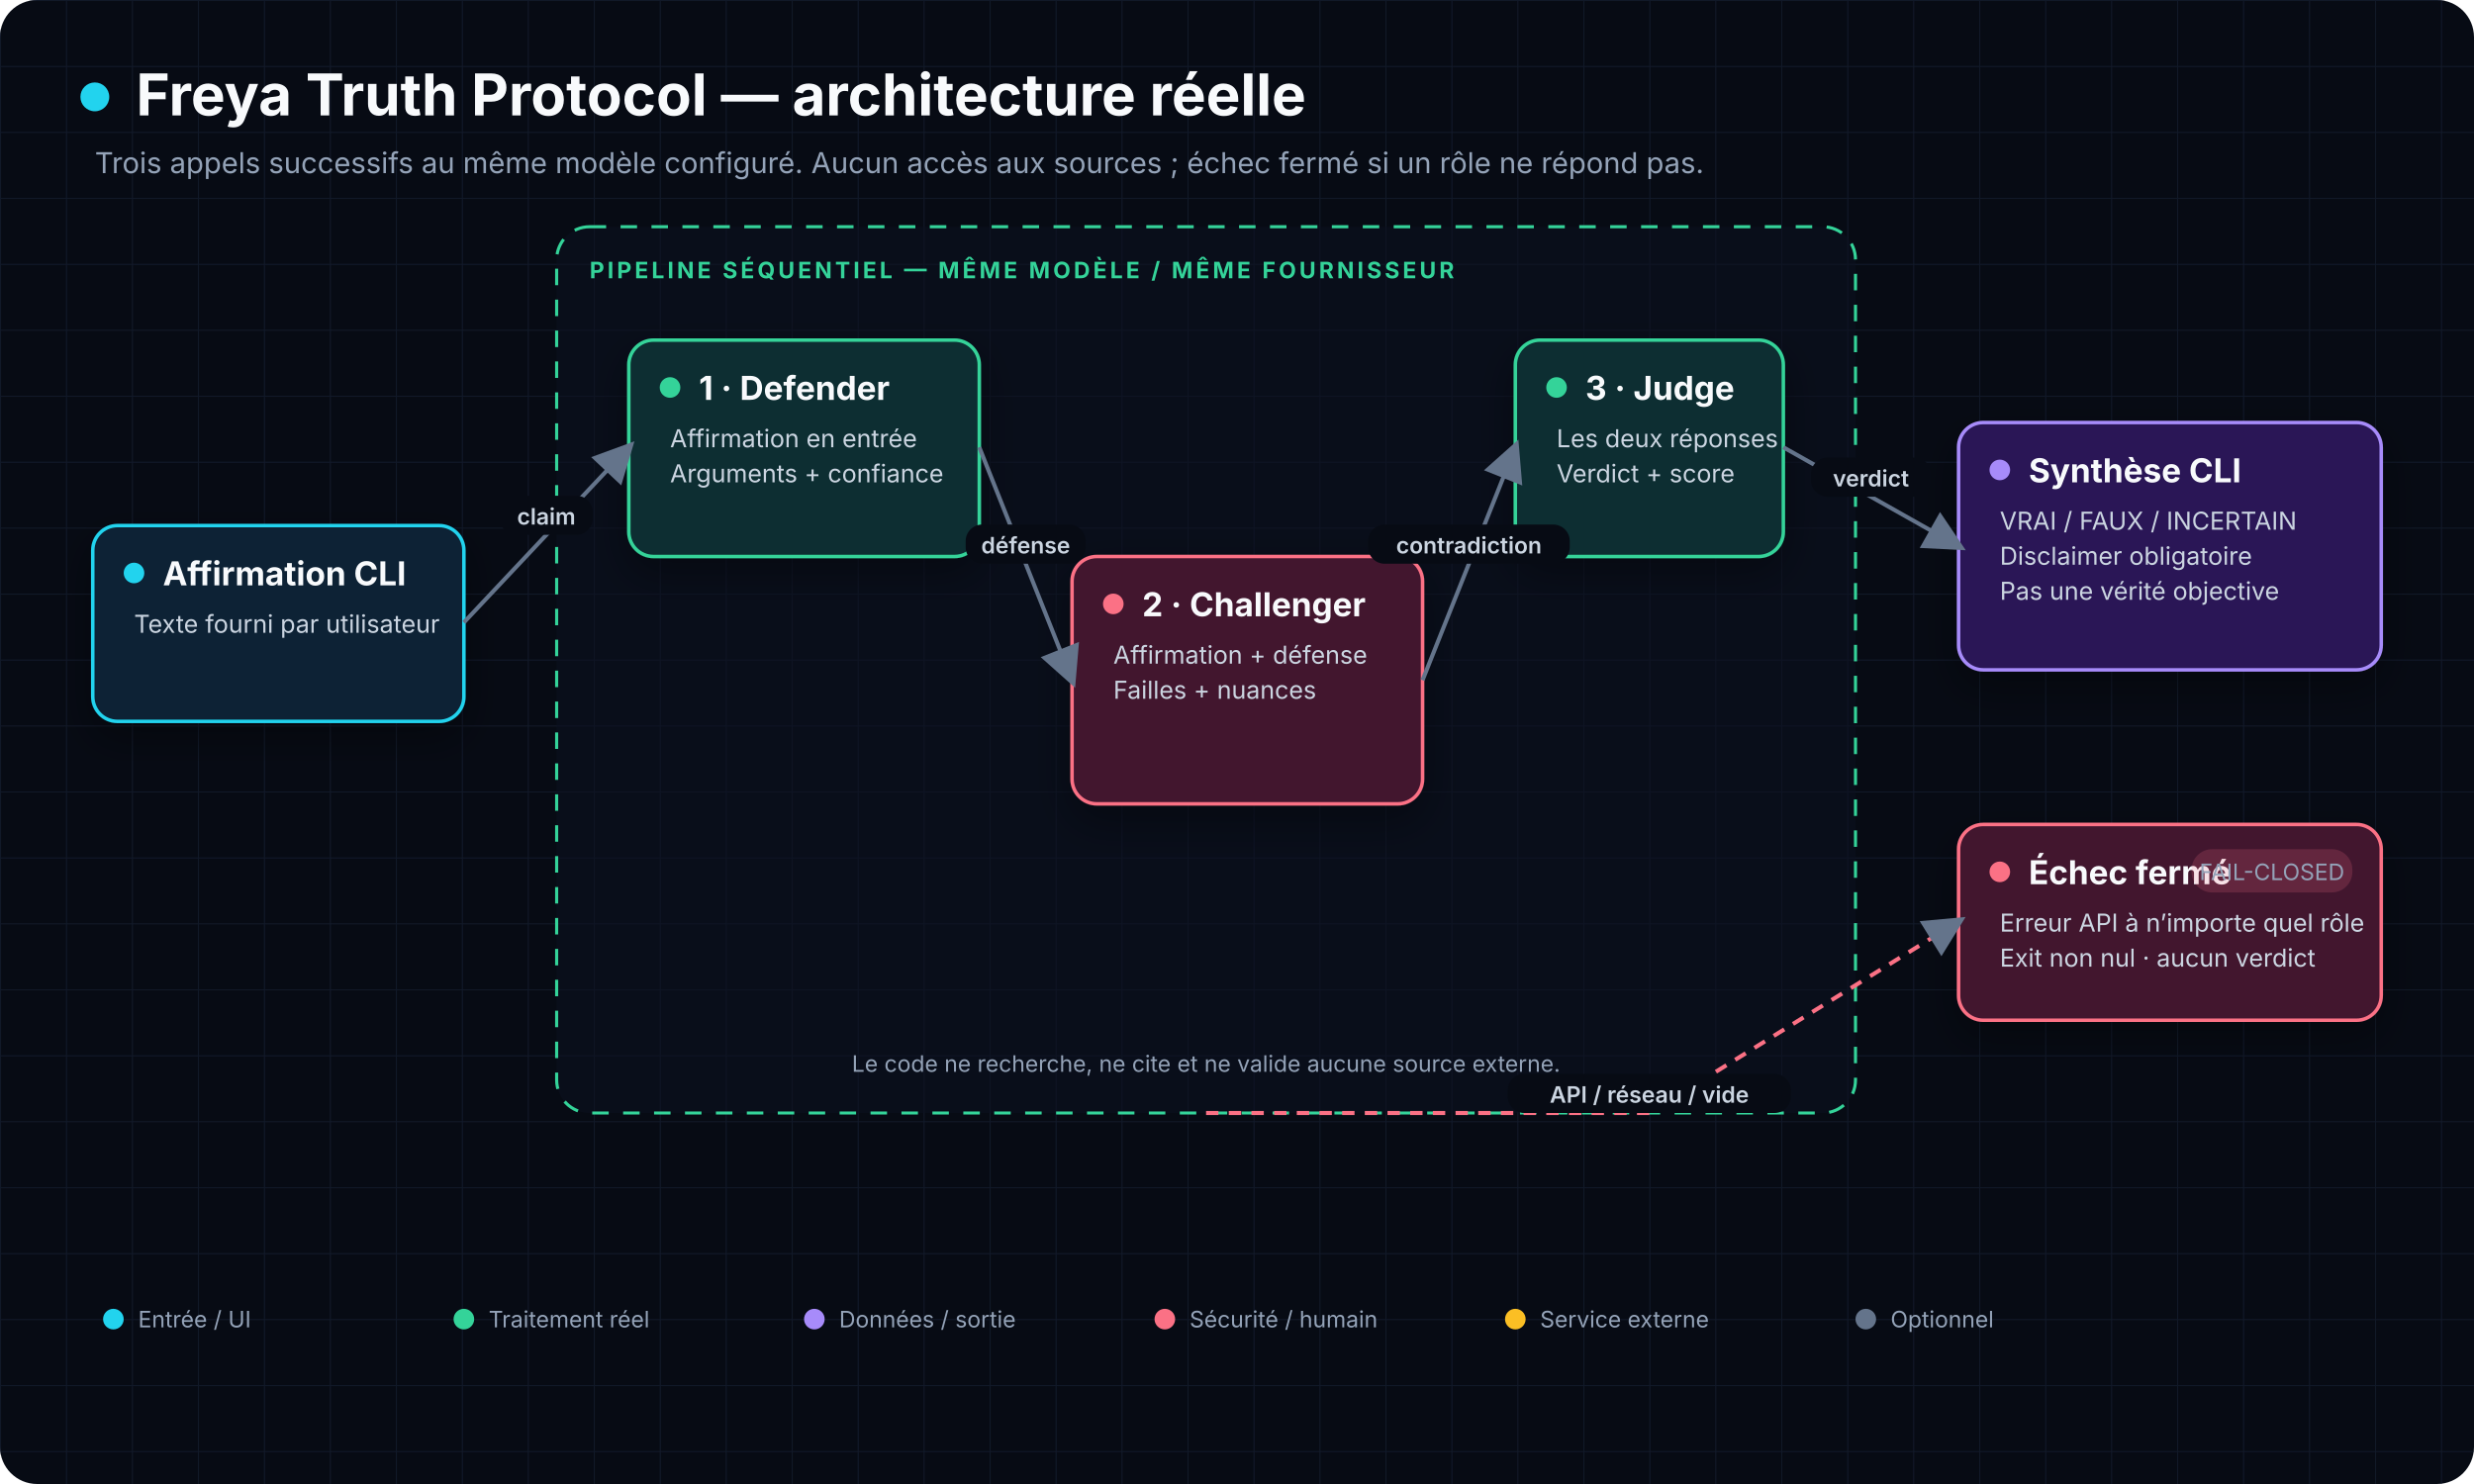
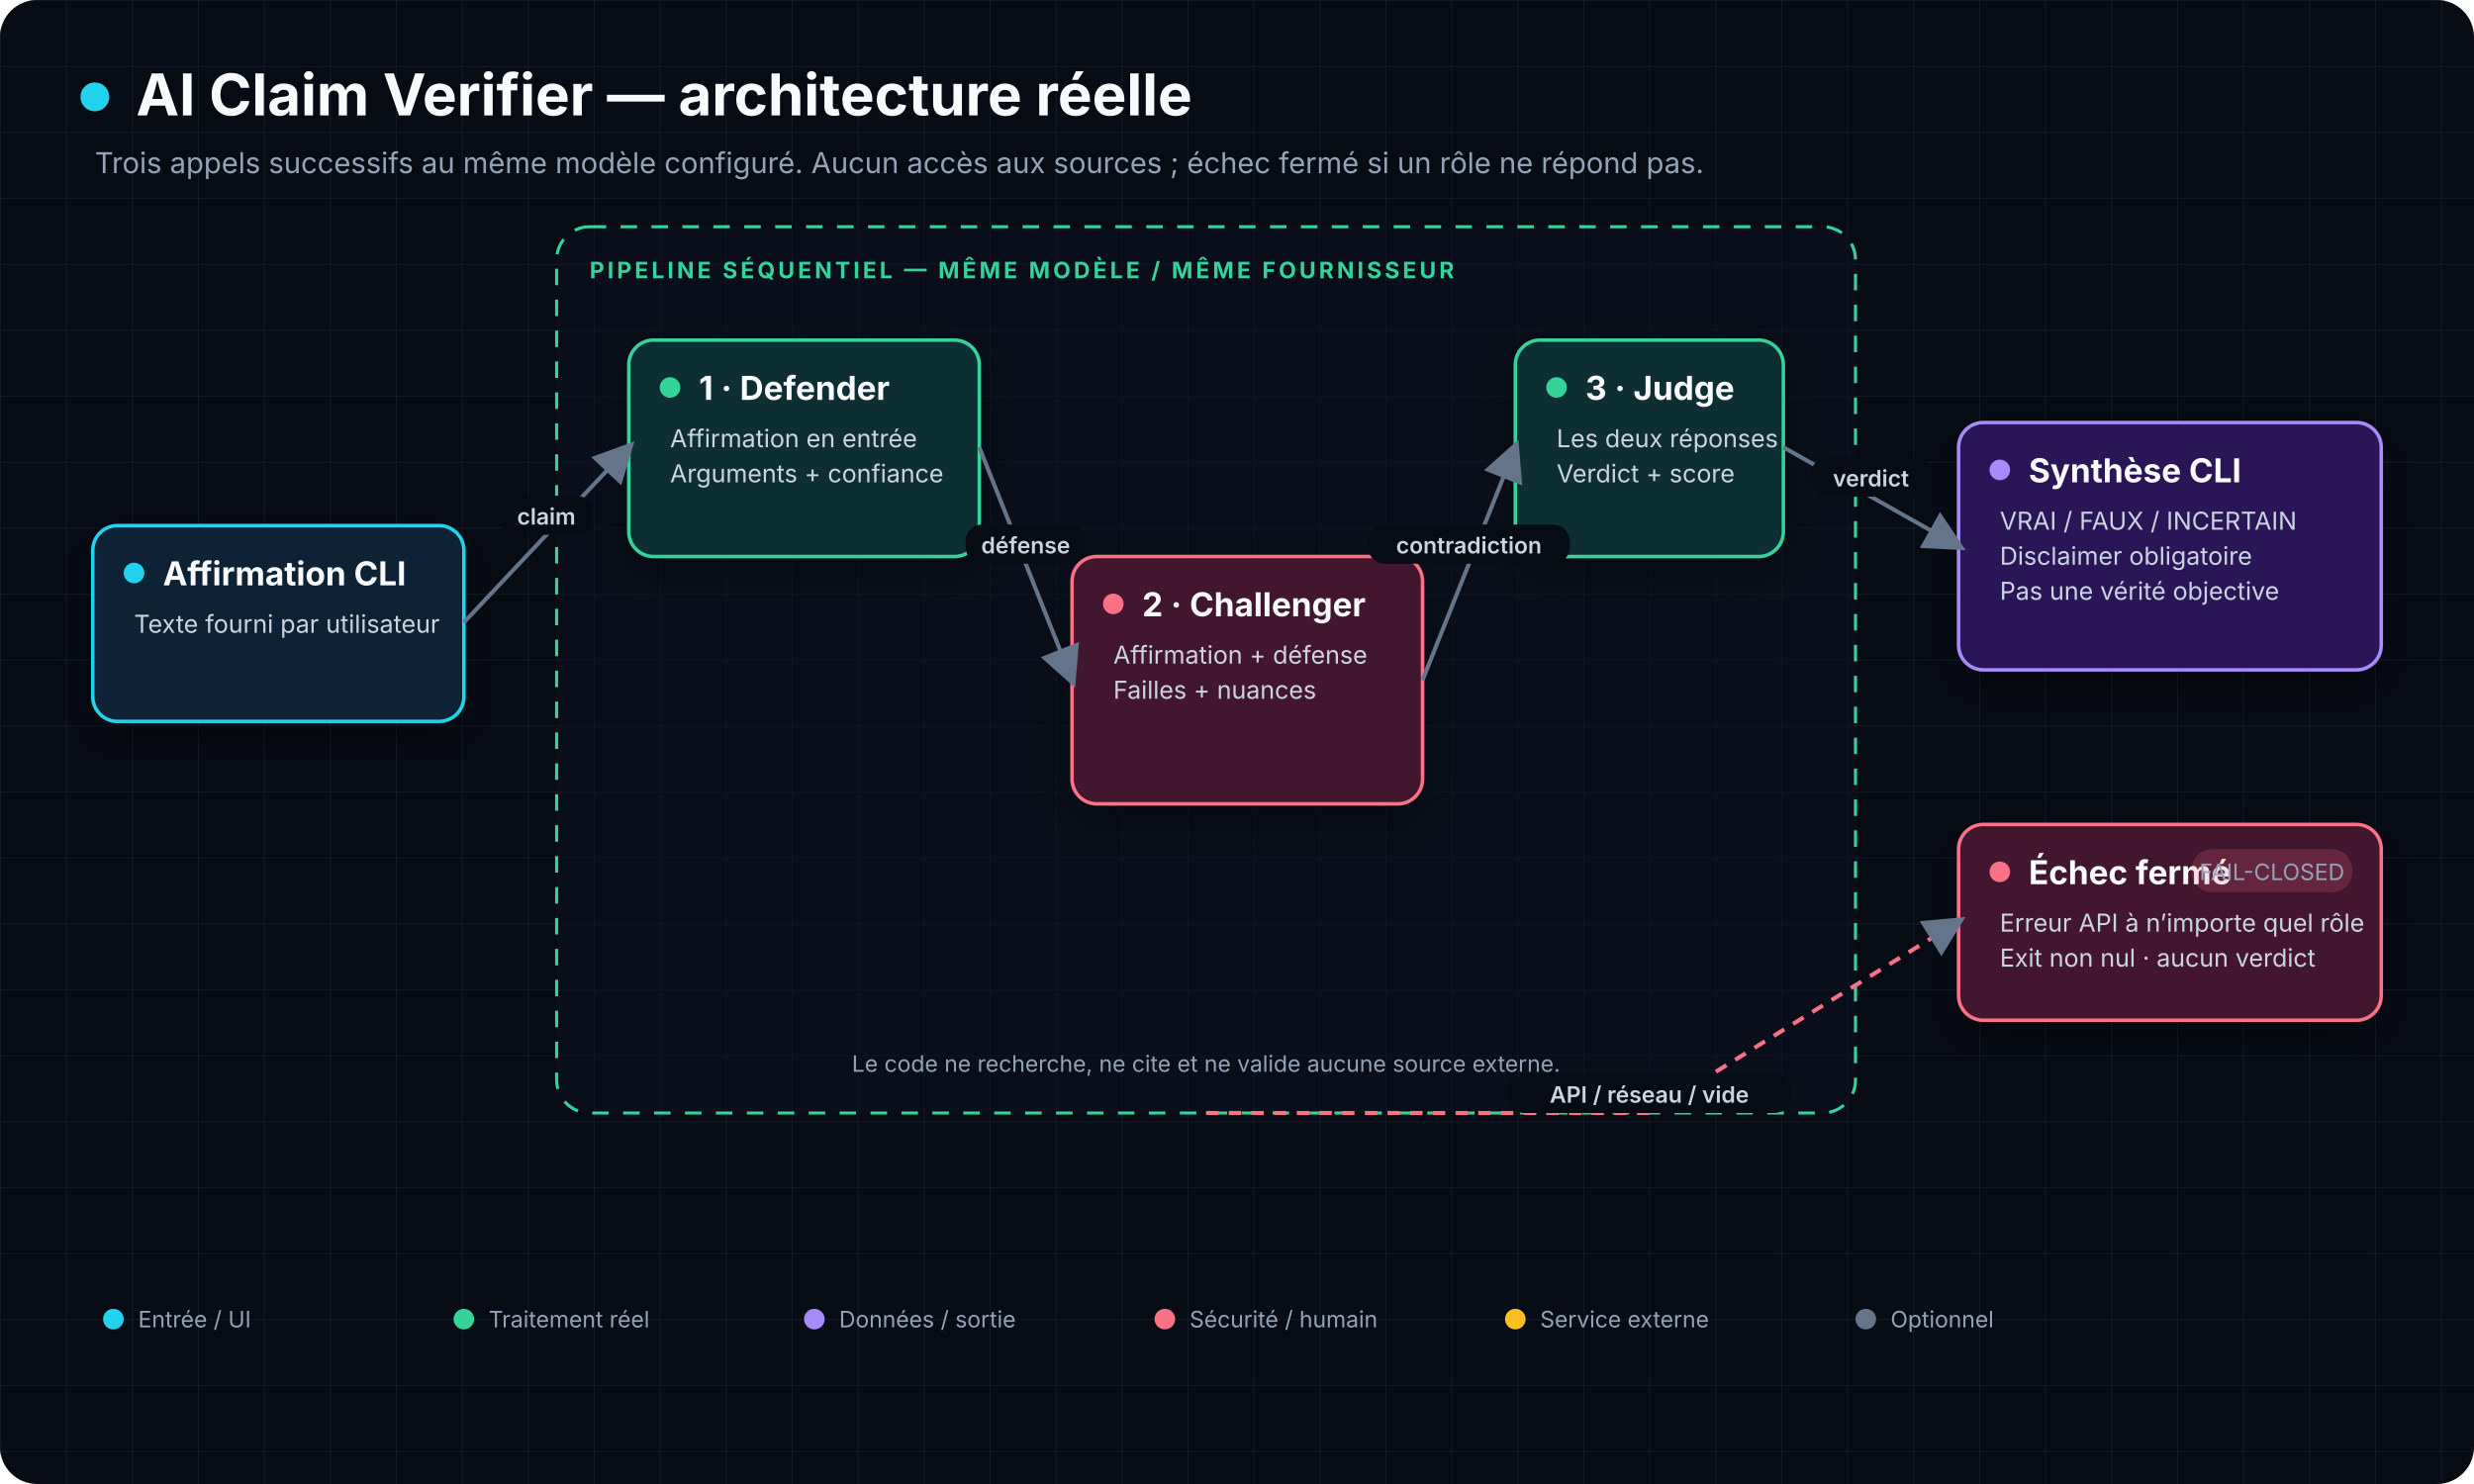
<svg xmlns="http://www.w3.org/2000/svg" width="1200" height="720" viewBox="0 0 1200 720" role="img" aria-labelledby="title desc">
  <defs>
    <pattern id="grid" width="32" height="32" patternUnits="userSpaceOnUse">
      <path d="M32 0H0V32" fill="none" stroke="#172033" stroke-width="1" />
    </pattern>
    <filter id="shadow" x="-20%" y="-20%" width="140%" height="140%">
      <feDropShadow dx="0" dy="8" stdDeviation="10" flood-color="#000" flood-opacity=".35" />
    </filter>
    <marker id="arrow" markerWidth="10" markerHeight="10" refX="8" refY="5" orient="auto">
      <path d="M0 0L10 5L0 10Z" fill="#64748b" />
    </marker>
    <marker id="arrowCyan" markerWidth="10" markerHeight="10" refX="8" refY="5" orient="auto">
      <path d="M0 0L10 5L0 10Z" fill="#22d3ee" />
    </marker>
    <style>text{font-family:Inter,Segoe UI,Arial,sans-serif} .title{font-size:28px;font-weight:700;fill:#f8fafc}.sub{font-size:14px;fill:#94a3b8}.name{font-size:16px;font-weight:700;fill:#f8fafc}.detail{font-size:12px;fill:#cbd5e1}.tiny{font-size:11px;fill:#94a3b8}.zone{font-size:11px;font-weight:700;letter-spacing:1.5px}.label{font-size:11px;font-weight:600;fill:#cbd5e1} </style>
  </defs>
  <rect width="1200" height="720" rx="18" fill="#070b14" />
  <rect width="1200" height="720" rx="18" fill="url(#grid)" opacity=".65" />
  <circle cx="46" cy="47" r="7" fill="#22d3ee" />
-   <text x="66" y="56" class="title">Freya Truth Protocol — architecture réelle</text>
+   <text x="66" y="56" class="title">AI Claim Verifier — architecture réelle</text>
  <text x="46" y="84" class="sub">Trois appels successifs au même modèle configuré. Aucun accès aux sources ; échec fermé si un rôle ne répond pas.</text>
  <g filter="url(#shadow)">
    <rect x="45" y="255" width="180" height="95" rx="12" fill="#0f172a" />
    <rect x="45" y="255" width="180" height="95" rx="12" fill="#083344" fill-opacity=".42" stroke="#22d3ee" stroke-width="1.7" />
  </g>
  <circle cx="65" cy="278" r="5" fill="#22d3ee" />
  <text x="79" y="284" class="name">Affirmation CLI</text>
  <text x="65" y="307" class="detail">Texte fourni par utilisateur</text>
  <rect x="270" y="110" width="630" height="430" rx="16" fill="#0b1220" fill-opacity=".55" stroke="#34d399" stroke-width="1.5" stroke-dasharray="8 7" />
  <text x="286" y="135" class="zone" fill="#34d399">PIPELINE SÉQUENTIEL — MÊME MODÈLE / MÊME FOURNISSEUR</text>
  <g filter="url(#shadow)">
    <rect x="305" y="165" width="170" height="105" rx="12" fill="#0f172a" />
    <rect x="305" y="165" width="170" height="105" rx="12" fill="#064e3b" fill-opacity=".42" stroke="#34d399" stroke-width="1.7" />
  </g>
  <circle cx="325" cy="188" r="5" fill="#34d399" />
  <text x="339" y="194" class="name">1 · Defender</text>
  <text x="325" y="217" class="detail">Affirmation en entrée</text>
  <text x="325" y="234" class="detail">Arguments + confiance</text>
  <g filter="url(#shadow)">
    <rect x="520" y="270" width="170" height="120" rx="12" fill="#0f172a" />
    <rect x="520" y="270" width="170" height="120" rx="12" fill="#881337" fill-opacity=".42" stroke="#fb7185" stroke-width="1.7" />
  </g>
  <circle cx="540" cy="293" r="5" fill="#fb7185" />
  <text x="554" y="299" class="name">2 · Challenger</text>
  <text x="540" y="322" class="detail">Affirmation + défense</text>
  <text x="540" y="339" class="detail">Failles + nuances</text>
  <g filter="url(#shadow)">
    <rect x="735" y="165" width="130" height="105" rx="12" fill="#0f172a" />
    <rect x="735" y="165" width="130" height="105" rx="12" fill="#064e3b" fill-opacity=".42" stroke="#34d399" stroke-width="1.7" />
  </g>
  <circle cx="755" cy="188" r="5" fill="#34d399" />
  <text x="769" y="194" class="name">3 · Judge</text>
  <text x="755" y="217" class="detail">Les deux réponses</text>
  <text x="755" y="234" class="detail">Verdict + score</text>
  <g filter="url(#shadow)">
    <rect x="950" y="205" width="205" height="120" rx="12" fill="#0f172a" />
    <rect x="950" y="205" width="205" height="120" rx="12" fill="#4c1d95" fill-opacity=".42" stroke="#a78bfa" stroke-width="1.7" />
  </g>
  <circle cx="970" cy="228" r="5" fill="#a78bfa" />
  <text x="984" y="234" class="name">Synthèse CLI</text>
  <text x="970" y="257" class="detail">VRAI / FAUX / INCERTAIN</text>
  <text x="970" y="274" class="detail">Disclaimer obligatoire</text>
  <text x="970" y="291" class="detail">Pas une vérité objective</text>
  <g filter="url(#shadow)">
    <rect x="950" y="400" width="205" height="95" rx="12" fill="#0f172a" />
    <rect x="950" y="400" width="205" height="95" rx="12" fill="#881337" fill-opacity=".42" stroke="#fb7185" stroke-width="1.7" />
  </g>
  <circle cx="970" cy="423" r="5" fill="#fb7185" />
  <text x="984" y="429" class="name">Échec fermé</text>
  <text x="970" y="452" class="detail">Erreur API à n’importe quel rôle</text>
  <text x="970" y="469" class="detail">Exit non nul · aucun verdict</text>
  <rect x="1063" y="412" width="78" height="21" rx="10" fill="#fb7185" fill-opacity=".18" />
  <text x="1102" y="427" text-anchor="middle" class="tiny" fill="#fb7185">FAIL-CLOSED</text>
  <line x1="225" y1="302" x2="305" y2="217" stroke="#64748b" stroke-width="2" marker-end="url(#arrow)" />
  <rect x="242.5" y="240.5" width="45.0" height="19" rx="8" fill="#070b14" />
  <text x="265.0" y="254.5" text-anchor="middle" class="label">claim</text>
  <line x1="475" y1="217" x2="520" y2="330" stroke="#64748b" stroke-width="2" marker-end="url(#arrow)" />
  <rect x="468.4" y="254.5" width="58.2" height="19" rx="8" fill="#070b14" />
  <text x="497.5" y="268.5" text-anchor="middle" class="label">défense</text>
  <line x1="690" y1="330" x2="735" y2="217" stroke="#64748b" stroke-width="2" marker-end="url(#arrow)" />
  <rect x="663.6" y="254.5" width="97.8" height="19" rx="8" fill="#070b14" />
  <text x="712.5" y="268.5" text-anchor="middle" class="label">contradiction</text>
  <line x1="865" y1="217" x2="950" y2="265" stroke="#64748b" stroke-width="2" marker-end="url(#arrow)" />
  <rect x="878.4" y="222.0" width="58.2" height="19" rx="8" fill="#070b14" />
  <text x="907.5" y="236.0" text-anchor="middle" class="label">verdict</text>
  <path d="M585 540 L800 540 L950 447" fill="none" stroke="#fb7185" stroke-width="2" stroke-dasharray="6 5" marker-end="url(#arrow)" />
  <rect x="731.3" y="521" width="137.4" height="19" rx="8" fill="#070b14" />
  <text x="800" y="535" text-anchor="middle" class="label">API / réseau / vide</text>
  <text x="585" y="520" text-anchor="middle" class="tiny">Le code ne recherche, ne cite et ne valide aucune source externe.</text>
  <circle cx="55" cy="640" r="5" fill="#22d3ee" />
  <text x="67" y="644" class="tiny">Entrée / UI</text>
  <circle cx="225" cy="640" r="5" fill="#34d399" />
  <text x="237" y="644" class="tiny">Traitement réel</text>
  <circle cx="395" cy="640" r="5" fill="#a78bfa" />
  <text x="407" y="644" class="tiny">Données / sortie</text>
  <circle cx="565" cy="640" r="5" fill="#fb7185" />
  <text x="577" y="644" class="tiny">Sécurité / humain</text>
  <circle cx="735" cy="640" r="5" fill="#fbbf24" />
  <text x="747" y="644" class="tiny">Service externe</text>
  <circle cx="905" cy="640" r="5" fill="#64748b" />
  <text x="917" y="644" class="tiny">Optionnel</text>
</svg>
